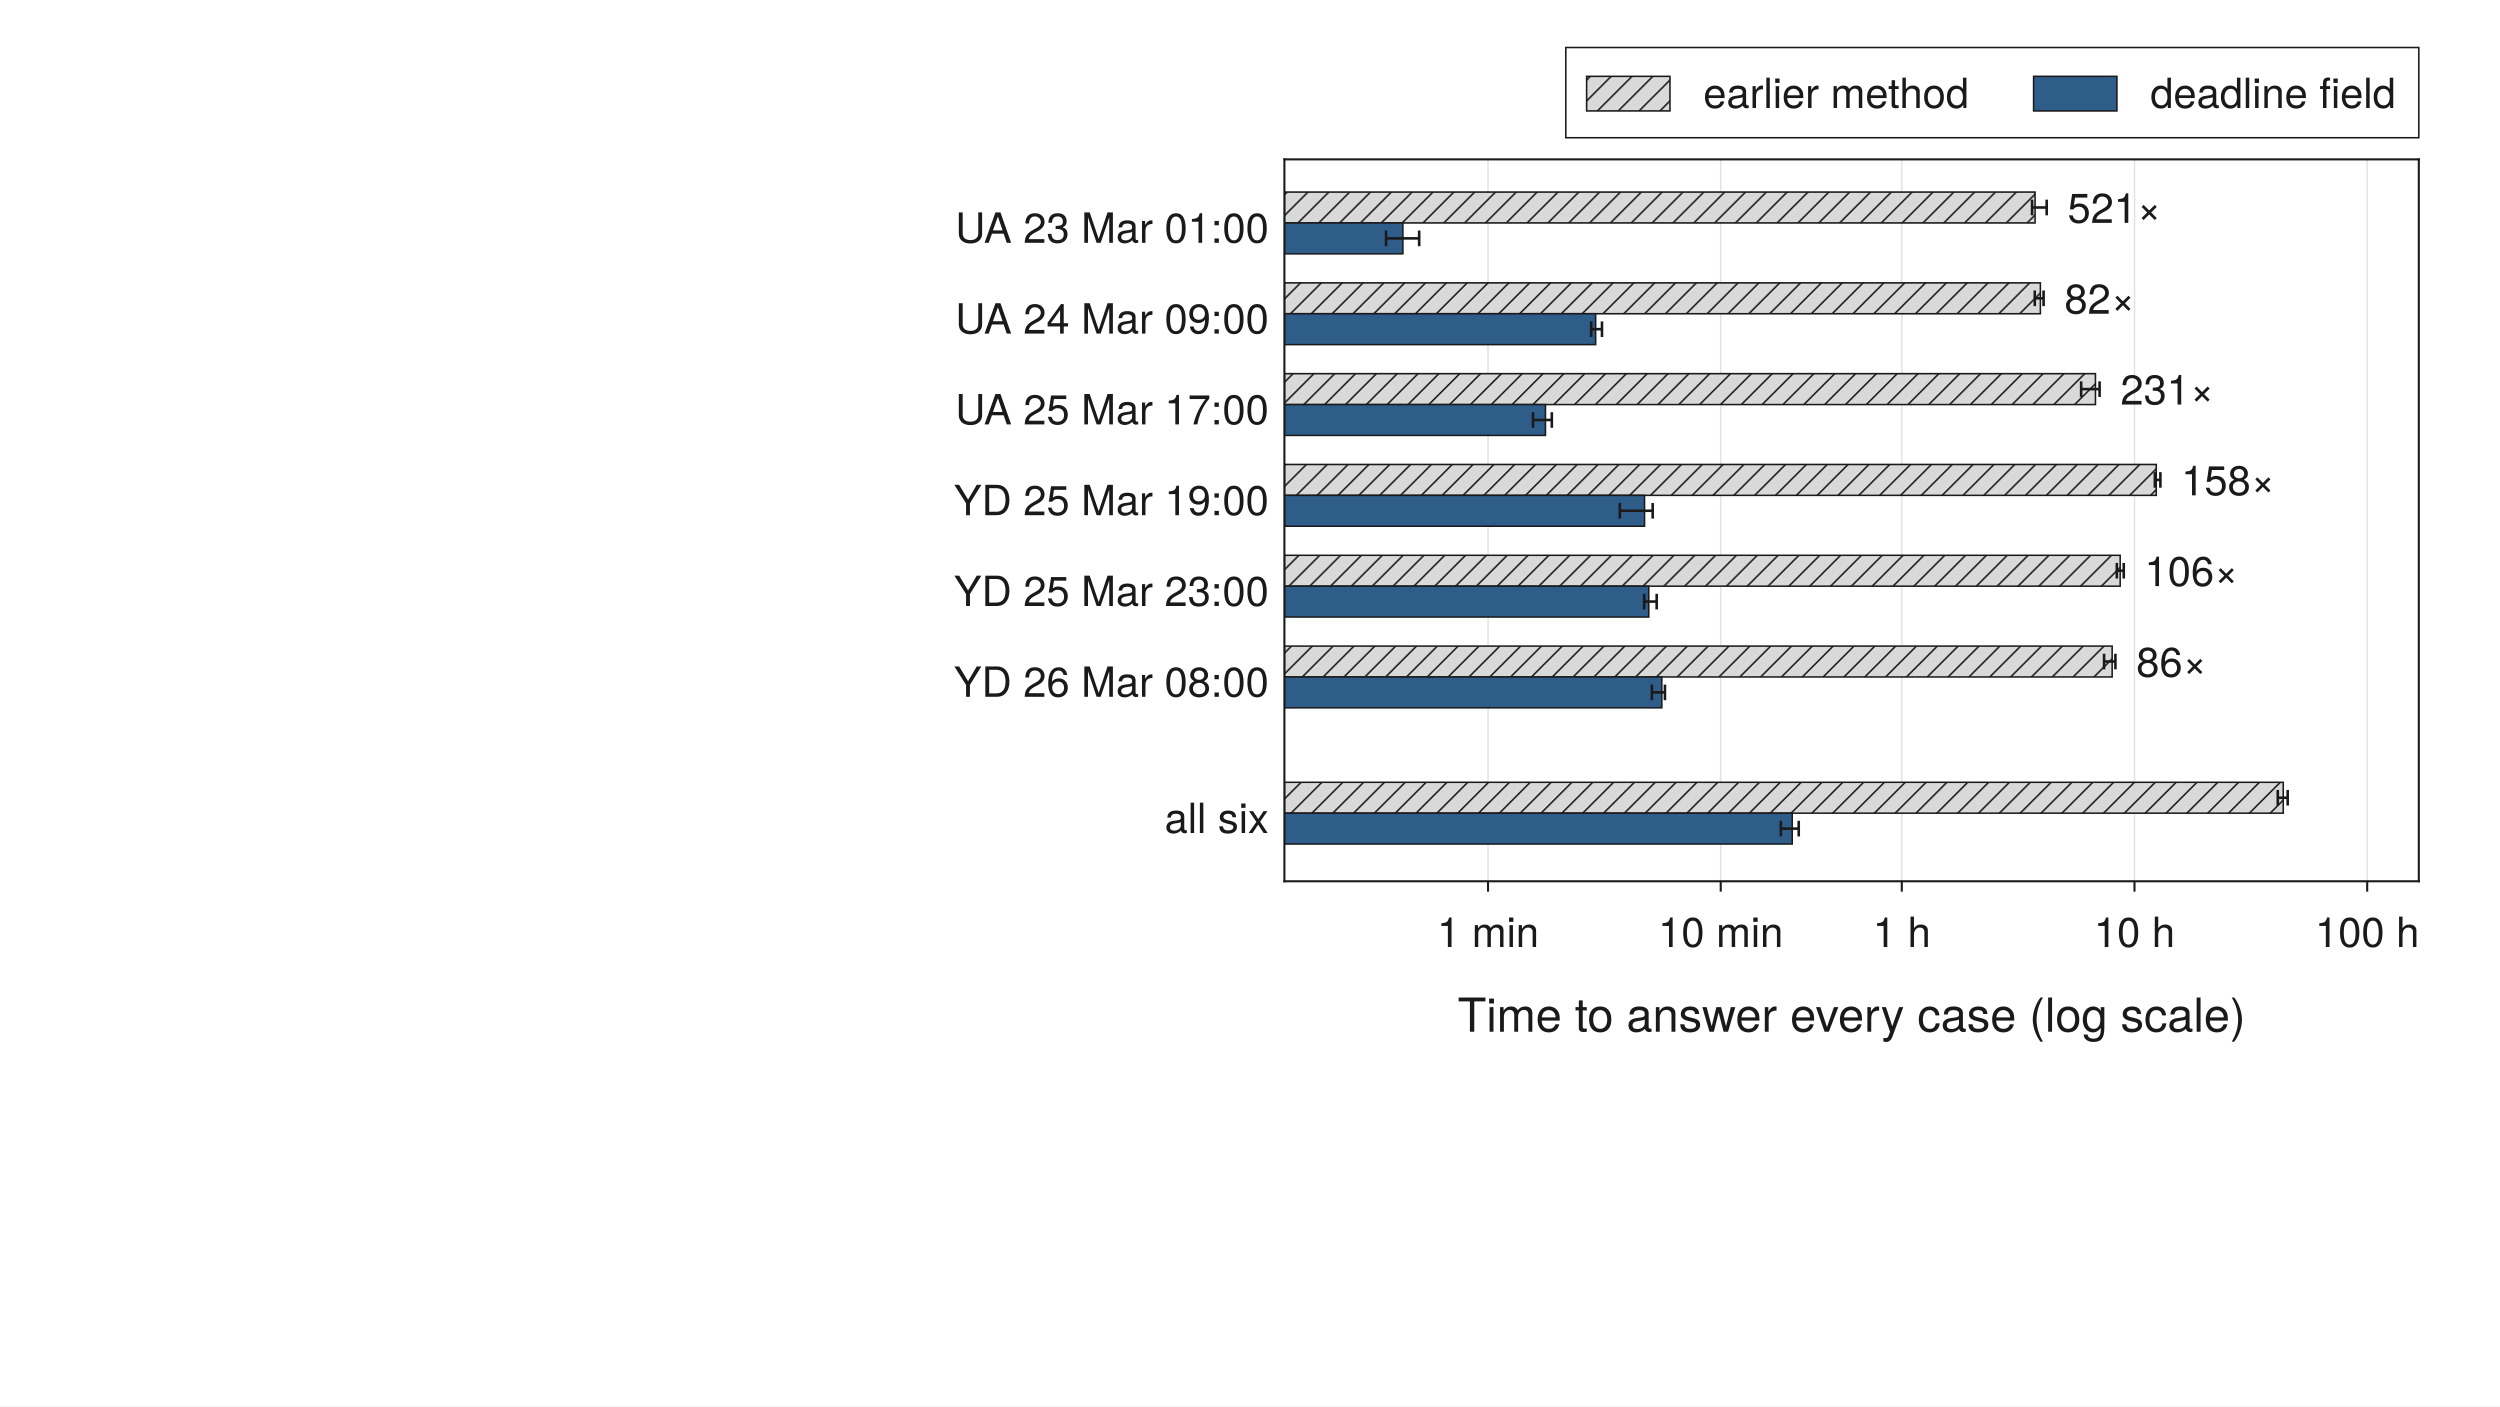
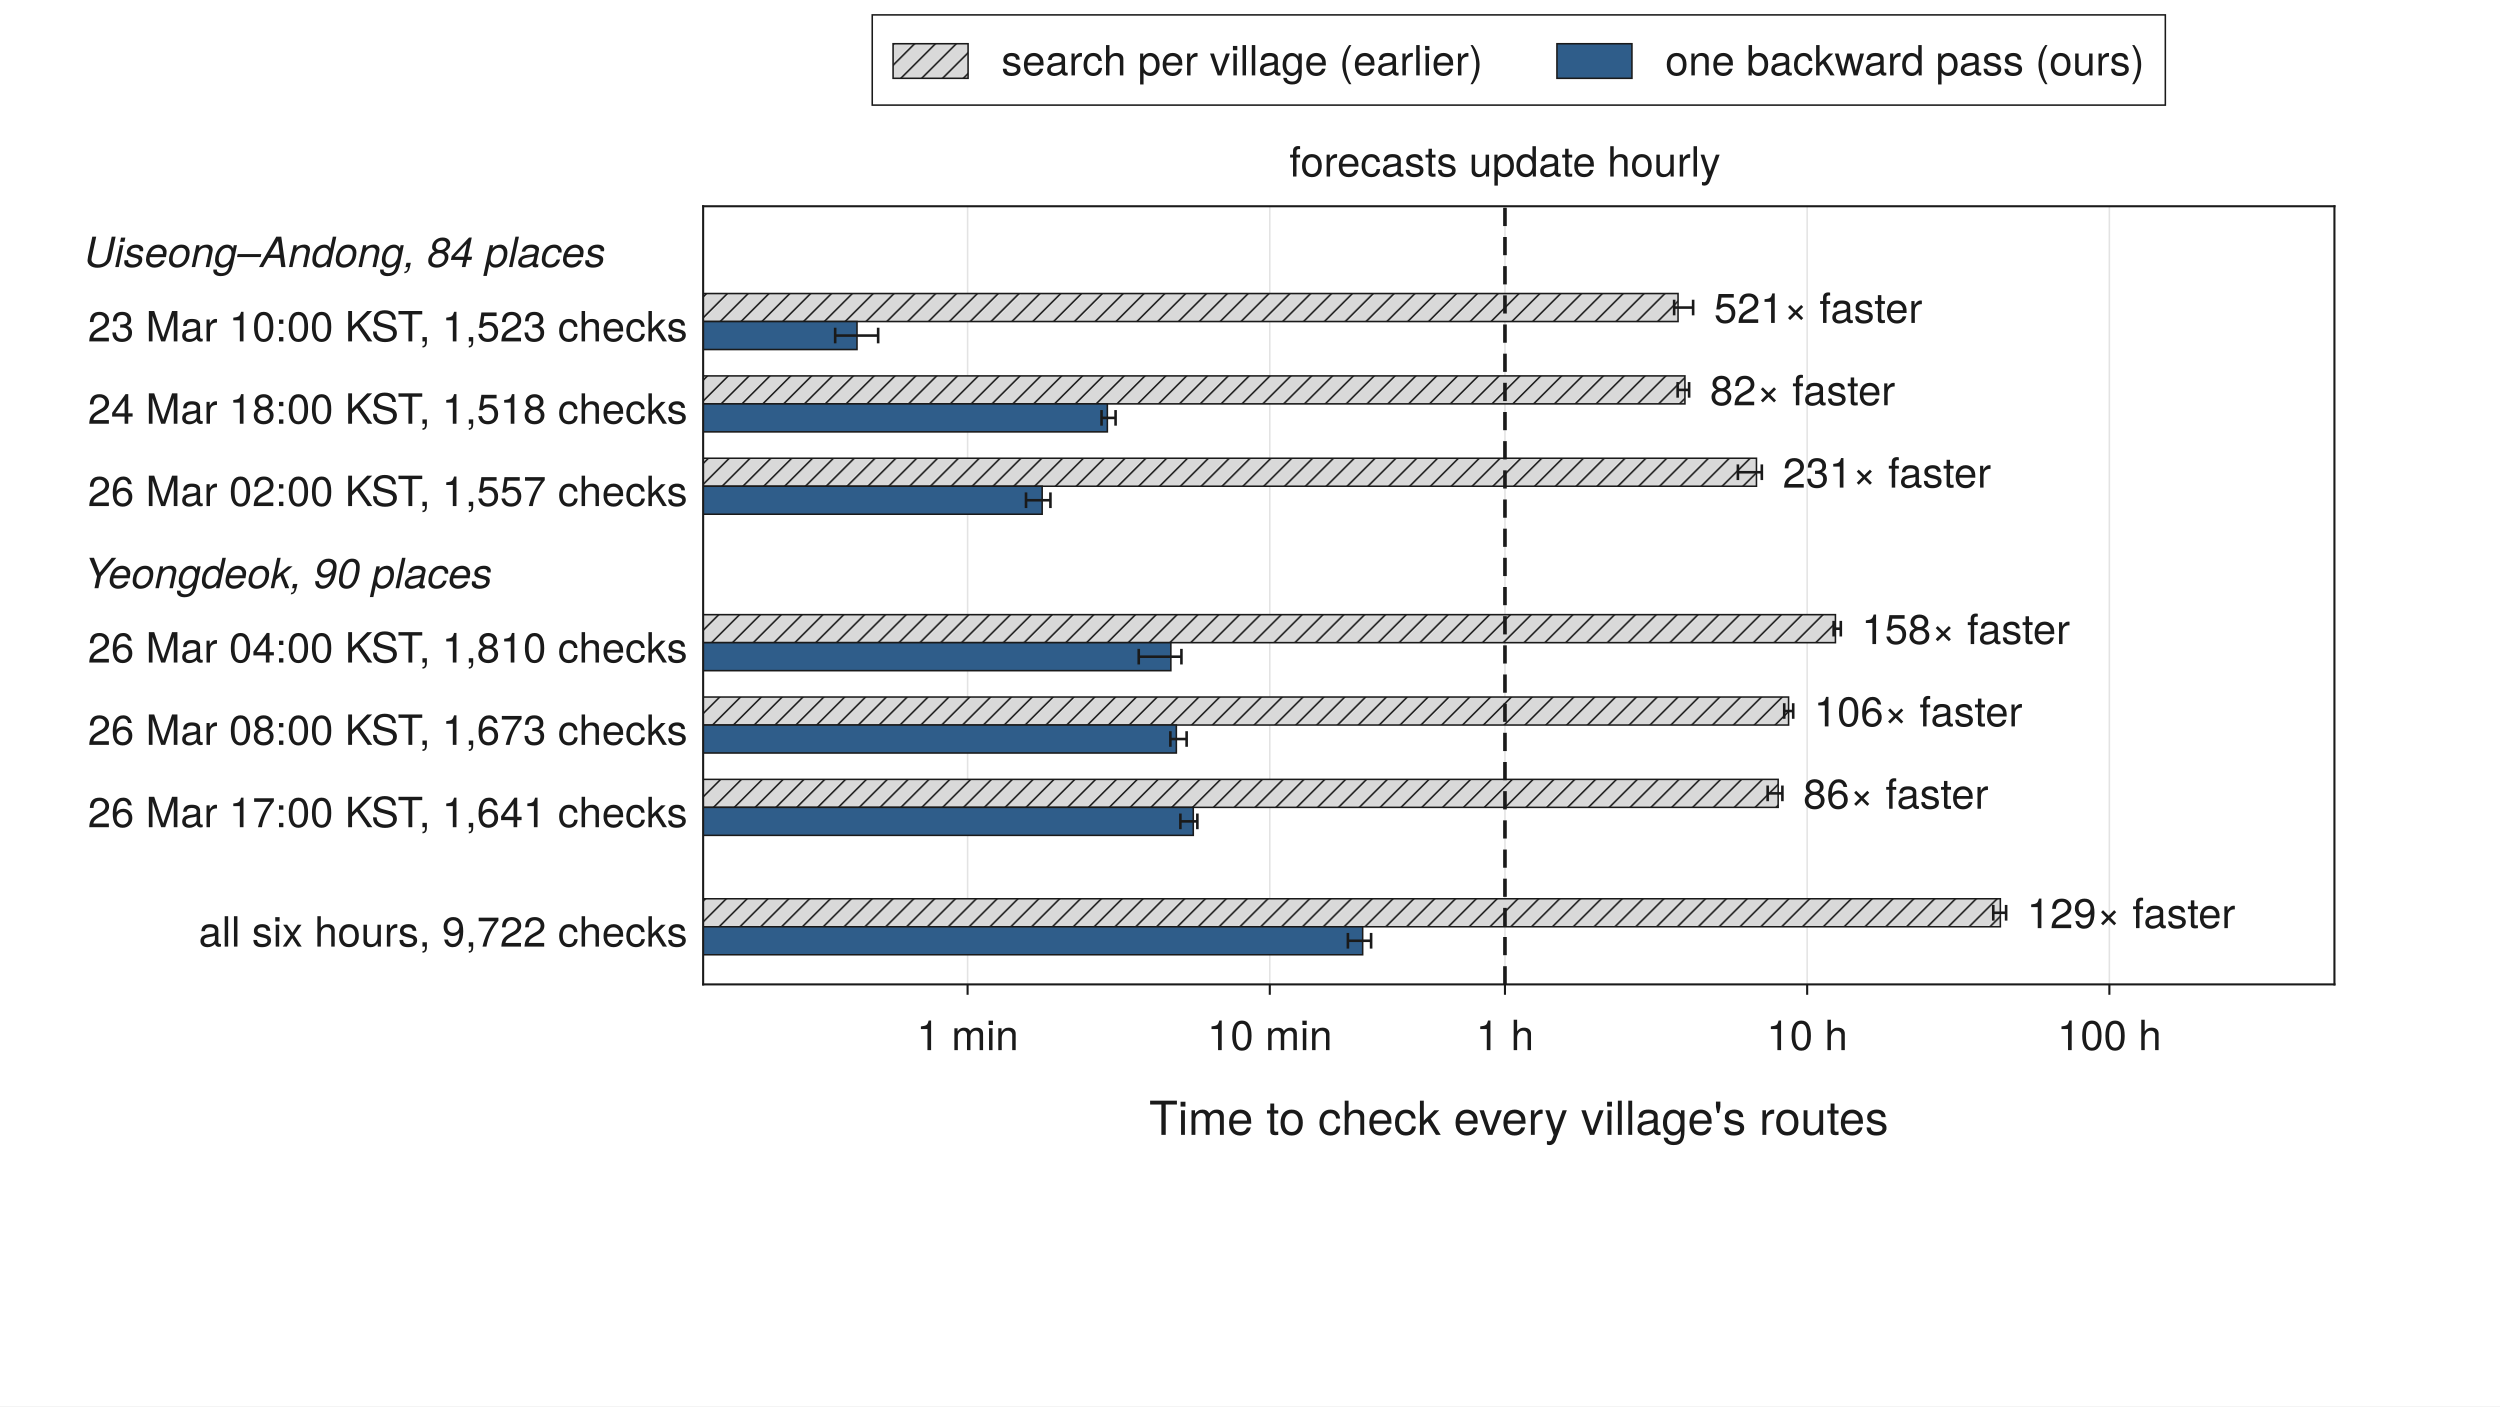
<svg xmlns="http://www.w3.org/2000/svg" xmlns:xlink="http://www.w3.org/1999/xlink" width="959.976pt" height="540pt" viewBox="0 0 959.976 540" version="1.1">
  <defs>
    <style type="text/css">*{stroke-linejoin: round; stroke-linecap: butt}</style>
  </defs>
  <g id="figure_1">
    <g id="patch_1">
      <path d="M 0 540  L 959.976 540  L 959.976 0  L 0 0  z " style="fill: #ffffff" />
    </g>
    <g id="axes_1">
      <g id="patch_2">
-         <path d="M 493.2 338.4  L 928.8 338.4  L 928.8 61.2  L 493.2 61.2  z " style="fill: #ffffff" />
+         <path d="M 270 378  L 896.4 378  L 896.4 79.2  L 270 79.2  z " style="fill: #ffffff" />
      </g>
      <g id="matplotlib.axis_1">
        <g id="xtick_1">
          <g id="bg:grid">
-             <path d="M 571.389 338.4  L 571.389 61.2  " clip-path="url(#p9562fb76ee)" style="fill: none; stroke: #e3e3e3; stroke-width: 0.6; stroke-linecap: square" />
+             <path d="M 371.546 378  L 371.546 79.2  " clip-path="url(#pa8e9f08e65)" style="fill: none; stroke: #e3e3e3; stroke-width: 0.6; stroke-linecap: square" />
          </g>
          <g id="line2d_1">
            <defs>
-               <path id="m7b28dbbba9" d="M 0 0  L 0 4  " style="stroke: #1a1a1a; stroke-width: 0.8" />
+               <path id="m7ba0d525fa" d="M 0 0  L 0 4  " style="stroke: #1a1a1a; stroke-width: 0.8" />
            </defs>
            <g>
-               <use xlink:href="#m7b28dbbba9" x="571.389" y="338.4" style="fill: #1a1a1a; stroke: #1a1a1a; stroke-width: 0.8" />
+               <use xlink:href="#m7ba0d525fa" x="371.546" y="378" style="fill: #1a1a1a; stroke: #1a1a1a; stroke-width: 0.8" />
            </g>
          </g>
          <g id="text_1">
-             <text style="font-size: 16px; font-family: 'Helvetica Neue', 'NanumGothic'; text-anchor: middle; fill: #1a1a1a" x="571.389" y="363.632" transform="rotate(-0 571.3891 363.632)">1 min</text>
+             <text style="font-size: 16px; font-family: 'Helvetica Neue', 'NanumGothic'; text-anchor: middle; fill: #1a1a1a" x="371.546" y="403.232" transform="rotate(-0 371.5458 403.232)">1 min</text>
          </g>
        </g>
        <g id="xtick_2">
          <g id="bg:grid">
-             <path d="M 660.742 338.4  L 660.742 61.2  " clip-path="url(#p9562fb76ee)" style="fill: none; stroke: #e3e3e3; stroke-width: 0.6; stroke-linecap: square" />
+             <path d="M 487.59 378  L 487.59 79.2  " clip-path="url(#pa8e9f08e65)" style="fill: none; stroke: #e3e3e3; stroke-width: 0.6; stroke-linecap: square" />
          </g>
          <g id="line2d_2">
            <g>
-               <use xlink:href="#m7b28dbbba9" x="660.742" y="338.4" style="fill: #1a1a1a; stroke: #1a1a1a; stroke-width: 0.8" />
+               <use xlink:href="#m7ba0d525fa" x="487.59" y="378" style="fill: #1a1a1a; stroke: #1a1a1a; stroke-width: 0.8" />
            </g>
          </g>
          <g id="text_2">
-             <text style="font-size: 16px; font-family: 'Helvetica Neue', 'NanumGothic'; text-anchor: middle; fill: #1a1a1a" x="660.742" y="363.632" transform="rotate(-0 660.7418 363.632)">10 min</text>
+             <text style="font-size: 16px; font-family: 'Helvetica Neue', 'NanumGothic'; text-anchor: middle; fill: #1a1a1a" x="487.59" y="403.232" transform="rotate(-0 487.5901 403.232)">10 min</text>
          </g>
        </g>
        <g id="xtick_3">
          <g id="bg:grid">
-             <path d="M 730.272 338.4  L 730.272 61.2  " clip-path="url(#p9562fb76ee)" style="fill: none; stroke: #e3e3e3; stroke-width: 0.6; stroke-linecap: square" />
+             <path d="M 577.89 378  L 577.89 79.2  " clip-path="url(#pa8e9f08e65)" style="fill: none; stroke: #e3e3e3; stroke-width: 0.6; stroke-linecap: square" />
          </g>
          <g id="line2d_3">
            <g>
-               <use xlink:href="#m7b28dbbba9" x="730.272" y="338.4" style="fill: #1a1a1a; stroke: #1a1a1a; stroke-width: 0.8" />
+               <use xlink:href="#m7ba0d525fa" x="577.89" y="378" style="fill: #1a1a1a; stroke: #1a1a1a; stroke-width: 0.8" />
            </g>
          </g>
          <g id="text_3">
-             <text style="font-size: 16px; font-family: 'Helvetica Neue', 'NanumGothic'; text-anchor: middle; fill: #1a1a1a" x="730.272" y="363.632" transform="rotate(-0 730.2718 363.632)">1 h</text>
+             <text style="font-size: 16px; font-family: 'Helvetica Neue', 'NanumGothic'; text-anchor: middle; fill: #1a1a1a" x="577.89" y="403.232" transform="rotate(-0 577.8901 403.232)">1 h</text>
          </g>
        </g>
        <g id="xtick_4">
          <g id="bg:grid">
-             <path d="M 819.624 338.4  L 819.624 61.2  " clip-path="url(#p9562fb76ee)" style="fill: none; stroke: #e3e3e3; stroke-width: 0.6; stroke-linecap: square" />
+             <path d="M 693.934 378  L 693.934 79.2  " clip-path="url(#pa8e9f08e65)" style="fill: none; stroke: #e3e3e3; stroke-width: 0.6; stroke-linecap: square" />
          </g>
          <g id="line2d_4">
            <g>
-               <use xlink:href="#m7b28dbbba9" x="819.624" y="338.4" style="fill: #1a1a1a; stroke: #1a1a1a; stroke-width: 0.8" />
+               <use xlink:href="#m7ba0d525fa" x="693.934" y="378" style="fill: #1a1a1a; stroke: #1a1a1a; stroke-width: 0.8" />
            </g>
          </g>
          <g id="text_4">
-             <text style="font-size: 16px; font-family: 'Helvetica Neue', 'NanumGothic'; text-anchor: middle; fill: #1a1a1a" x="819.624" y="363.632" transform="rotate(-0 819.6245 363.632)">10 h</text>
+             <text style="font-size: 16px; font-family: 'Helvetica Neue', 'NanumGothic'; text-anchor: middle; fill: #1a1a1a" x="693.934" y="403.232" transform="rotate(-0 693.9344 403.232)">10 h</text>
          </g>
        </g>
        <g id="xtick_5">
          <g id="bg:grid">
-             <path d="M 908.977 338.4  L 908.977 61.2  " clip-path="url(#p9562fb76ee)" style="fill: none; stroke: #e3e3e3; stroke-width: 0.6; stroke-linecap: square" />
+             <path d="M 809.979 378  L 809.979 79.2  " clip-path="url(#pa8e9f08e65)" style="fill: none; stroke: #e3e3e3; stroke-width: 0.6; stroke-linecap: square" />
          </g>
          <g id="line2d_5">
            <g>
-               <use xlink:href="#m7b28dbbba9" x="908.977" y="338.4" style="fill: #1a1a1a; stroke: #1a1a1a; stroke-width: 0.8" />
+               <use xlink:href="#m7ba0d525fa" x="809.979" y="378" style="fill: #1a1a1a; stroke: #1a1a1a; stroke-width: 0.8" />
            </g>
          </g>
          <g id="text_5">
-             <text style="font-size: 16px; font-family: 'Helvetica Neue', 'NanumGothic'; text-anchor: middle; fill: #1a1a1a" x="908.977" y="363.632" transform="rotate(-0 908.9772 363.632)">100 h</text>
+             <text style="font-size: 16px; font-family: 'Helvetica Neue', 'NanumGothic'; text-anchor: middle; fill: #1a1a1a" x="809.979" y="403.232" transform="rotate(-0 809.9786 403.232)">100 h</text>
          </g>
        </g>
        <g id="text_6">
-           <text style="font-size: 18px; font-family: 'Helvetica Neue', 'NanumGothic'; text-anchor: middle; fill: #1a1a1a" x="711" y="396.176" transform="rotate(-0 711 396.176)">Time to answer every case (log scale)</text>
+           <text style="font-size: 18px; font-family: 'Helvetica Neue', 'NanumGothic'; text-anchor: middle; fill: #1a1a1a" x="583.2" y="435.776" transform="rotate(-0 583.2 435.776)">Time to check every village's routes</text>
        </g>
      </g>
      <g id="matplotlib.axis_2">
        <g id="ytick_1">
          <g id="line2d_6" />
          <g id="text_7">
-             <text style="font-size: 16px; font-family: 'Helvetica Neue', 'NanumGothic'; text-anchor: end; fill: #1a1a1a" x="487.2" y="93.224" transform="rotate(-0 487.2 93.22355)">UA 23 Mar 01:00</text>
+             <text style="font-size: 16px; font-family: 'Helvetica Neue', 'NanumGothic'; text-anchor: end; fill: #1a1a1a" x="264" y="131.083" transform="rotate(-0 264 131.0827)">23 Mar 10:00 KST, 1,523 checks</text>
          </g>
        </g>
        <g id="ytick_2">
          <g id="line2d_7" />
          <g id="text_8">
-             <text style="font-size: 16px; font-family: 'Helvetica Neue', 'NanumGothic'; text-anchor: end; fill: #1a1a1a" x="487.2" y="128.091" transform="rotate(-0 487.2 128.0915)">UA 24 Mar 09:00</text>
+             <text style="font-size: 16px; font-family: 'Helvetica Neue', 'NanumGothic'; text-anchor: end; fill: #1a1a1a" x="264" y="162.702" transform="rotate(-0 264 162.7017)">24 Mar 18:00 KST, 1,518 checks</text>
          </g>
        </g>
        <g id="ytick_3">
          <g id="line2d_8" />
          <g id="text_9">
-             <text style="font-size: 16px; font-family: 'Helvetica Neue', 'NanumGothic'; text-anchor: end; fill: #1a1a1a" x="487.2" y="162.959" transform="rotate(-0 487.2 162.9594)">UA 25 Mar 17:00</text>
+             <text style="font-size: 16px; font-family: 'Helvetica Neue', 'NanumGothic'; text-anchor: end; fill: #1a1a1a" x="264" y="194.321" transform="rotate(-0 264 194.3208)">26 Mar 02:00 KST, 1,557 checks</text>
          </g>
        </g>
        <g id="ytick_4">
          <g id="line2d_9" />
          <g id="text_10">
-             <text style="font-size: 16px; font-family: 'Helvetica Neue', 'NanumGothic'; text-anchor: end; fill: #1a1a1a" x="487.2" y="197.827" transform="rotate(-0 487.2 197.8273)">YD 25 Mar 19:00</text>
+             <text style="font-size: 16px; font-family: 'Helvetica Neue', 'NanumGothic'; text-anchor: end; fill: #1a1a1a" x="264" y="254.397" transform="rotate(-0 264 254.397)">26 Mar 04:00 KST, 1,810 checks</text>
          </g>
        </g>
        <g id="ytick_5">
          <g id="line2d_10" />
          <g id="text_11">
-             <text style="font-size: 16px; font-family: 'Helvetica Neue', 'NanumGothic'; text-anchor: end; fill: #1a1a1a" x="487.2" y="232.695" transform="rotate(-0 487.2 232.6952)">YD 25 Mar 23:00</text>
+             <text style="font-size: 16px; font-family: 'Helvetica Neue', 'NanumGothic'; text-anchor: end; fill: #1a1a1a" x="264" y="286.016" transform="rotate(-0 264 286.016)">26 Mar 08:00 KST, 1,673 checks</text>
          </g>
        </g>
        <g id="ytick_6">
          <g id="line2d_11" />
          <g id="text_12">
-             <text style="font-size: 16px; font-family: 'Helvetica Neue', 'NanumGothic'; text-anchor: end; fill: #1a1a1a" x="487.2" y="267.563" transform="rotate(-0 487.2 267.5632)">YD 26 Mar 08:00</text>
+             <text style="font-size: 16px; font-family: 'Helvetica Neue', 'NanumGothic'; text-anchor: end; fill: #1a1a1a" x="264" y="317.635" transform="rotate(-0 264 317.635)">26 Mar 17:00 KST, 1,641 checks</text>
          </g>
        </g>
        <g id="ytick_7">
          <g id="line2d_12" />
          <g id="text_13">
-             <text style="font-size: 16px; font-family: 'Helvetica Neue', 'NanumGothic'; text-anchor: end; fill: #1a1a1a" x="487.2" y="319.865" transform="rotate(-0 487.2 319.8651)">all six</text>
+             <text style="font-size: 16px; font-family: 'Helvetica Neue', 'NanumGothic'; text-anchor: end; fill: #1a1a1a" x="264" y="363.483" transform="rotate(-0 264 363.4827)">all six hours, 9,722 checks</text>
          </g>
        </g>
      </g>
      <g id="patch_3">
-         <path d="M 493.2 73.752  L 781.45 73.752  L 781.45 85.608  L 493.2 85.608  z " clip-path="url(#p9562fb76ee)" style="fill: url(#hce8fb8d40c); stroke: #1a1a1a; stroke-width: 0.6; stroke-linejoin: miter" />
+         <path d="M 270 112.716  L 644.356 112.716  L 644.356 123.467  L 270 123.467  z " clip-path="url(#pa8e9f08e65)" style="fill: url(#hcddf02f73a); stroke: #1a1a1a; stroke-width: 0.6; stroke-linejoin: miter" />
      </g>
      <g id="patch_4">
-         <path d="M 493.2 85.608  L 538.695 85.608  L 538.695 97.463  L 493.2 97.463  z " clip-path="url(#p9562fb76ee)" style="fill: #2f5d8a; stroke: #1a1a1a; stroke-width: 0.6; stroke-linejoin: miter" />
+         <path d="M 270 123.467  L 329.085 123.467  L 329.085 134.217  L 270 134.217  z " clip-path="url(#pa8e9f08e65)" style="fill: #2f5d8a; stroke: #1a1a1a; stroke-width: 0.6; stroke-linejoin: miter" />
      </g>
      <g id="patch_5">
-         <path d="M 493.2 108.62  L 783.483 108.62  L 783.483 120.475  L 493.2 120.475  z " clip-path="url(#p9562fb76ee)" style="fill: url(#hce8fb8d40c); stroke: #1a1a1a; stroke-width: 0.6; stroke-linejoin: miter" />
+         <path d="M 270 144.335  L 646.997 144.335  L 646.997 155.086  L 270 155.086  z " clip-path="url(#pa8e9f08e65)" style="fill: url(#hcddf02f73a); stroke: #1a1a1a; stroke-width: 0.6; stroke-linejoin: miter" />
      </g>
      <g id="patch_6">
-         <path d="M 493.2 120.475  L 612.713 120.475  L 612.713 132.331  L 493.2 132.331  z " clip-path="url(#p9562fb76ee)" style="fill: #2f5d8a; stroke: #1a1a1a; stroke-width: 0.6; stroke-linejoin: miter" />
+         <path d="M 270 155.086  L 425.214 155.086  L 425.214 165.836  L 270 165.836  z " clip-path="url(#pa8e9f08e65)" style="fill: #2f5d8a; stroke: #1a1a1a; stroke-width: 0.6; stroke-linejoin: miter" />
      </g>
      <g id="patch_7">
-         <path d="M 493.2 143.488  L 804.635 143.488  L 804.635 155.343  L 493.2 155.343  z " clip-path="url(#p9562fb76ee)" style="fill: url(#hce8fb8d40c); stroke: #1a1a1a; stroke-width: 0.6; stroke-linejoin: miter" />
+         <path d="M 270 175.954  L 674.467 175.954  L 674.467 186.705  L 270 186.705  z " clip-path="url(#pa8e9f08e65)" style="fill: url(#hcddf02f73a); stroke: #1a1a1a; stroke-width: 0.6; stroke-linejoin: miter" />
      </g>
      <g id="patch_8">
-         <path d="M 493.2 155.343  L 593.44 155.343  L 593.44 167.198  L 493.2 167.198  z " clip-path="url(#p9562fb76ee)" style="fill: #2f5d8a; stroke: #1a1a1a; stroke-width: 0.6; stroke-linejoin: miter" />
+         <path d="M 270 186.705  L 400.184 186.705  L 400.184 197.455  L 270 197.455  z " clip-path="url(#pa8e9f08e65)" style="fill: #2f5d8a; stroke: #1a1a1a; stroke-width: 0.6; stroke-linejoin: miter" />
      </g>
      <g id="patch_9">
-         <path d="M 493.2 178.356  L 827.981 178.356  L 827.981 190.211  L 493.2 190.211  z " clip-path="url(#p9562fb76ee)" style="fill: url(#hce8fb8d40c); stroke: #1a1a1a; stroke-width: 0.6; stroke-linejoin: miter" />
+         <path d="M 270 236.03  L 704.788 236.03  L 704.788 246.781  L 270 246.781  z " clip-path="url(#pa8e9f08e65)" style="fill: url(#hcddf02f73a); stroke: #1a1a1a; stroke-width: 0.6; stroke-linejoin: miter" />
      </g>
      <g id="patch_10">
-         <path d="M 493.2 190.211  L 631.49 190.211  L 631.49 202.066  L 493.2 202.066  z " clip-path="url(#p9562fb76ee)" style="fill: #2f5d8a; stroke: #1a1a1a; stroke-width: 0.6; stroke-linejoin: miter" />
+         <path d="M 270 246.781  L 449.6 246.781  L 449.6 257.531  L 270 257.531  z " clip-path="url(#pa8e9f08e65)" style="fill: #2f5d8a; stroke: #1a1a1a; stroke-width: 0.6; stroke-linejoin: miter" />
      </g>
      <g id="patch_11">
-         <path d="M 493.2 213.224  L 814.128 213.224  L 814.128 225.079  L 493.2 225.079  z " clip-path="url(#p9562fb76ee)" style="fill: url(#hce8fb8d40c); stroke: #1a1a1a; stroke-width: 0.6; stroke-linejoin: miter" />
+         <path d="M 270 267.65  L 686.796 267.65  L 686.796 278.4  L 270 278.4  z " clip-path="url(#pa8e9f08e65)" style="fill: url(#hcddf02f73a); stroke: #1a1a1a; stroke-width: 0.6; stroke-linejoin: miter" />
      </g>
      <g id="patch_12">
-         <path d="M 493.2 225.079  L 633.112 225.079  L 633.112 236.934  L 493.2 236.934  z " clip-path="url(#p9562fb76ee)" style="fill: #2f5d8a; stroke: #1a1a1a; stroke-width: 0.6; stroke-linejoin: miter" />
+         <path d="M 270 278.4  L 451.706 278.4  L 451.706 289.15  L 270 289.15  z " clip-path="url(#pa8e9f08e65)" style="fill: #2f5d8a; stroke: #1a1a1a; stroke-width: 0.6; stroke-linejoin: miter" />
      </g>
      <g id="patch_13">
-         <path d="M 493.2 248.092  L 811.048 248.092  L 811.048 259.947  L 493.2 259.947  z " clip-path="url(#p9562fb76ee)" style="fill: url(#hce8fb8d40c); stroke: #1a1a1a; stroke-width: 0.6; stroke-linejoin: miter" />
+         <path d="M 270 299.269  L 682.795 299.269  L 682.795 310.019  L 270 310.019  z " clip-path="url(#pa8e9f08e65)" style="fill: url(#hcddf02f73a); stroke: #1a1a1a; stroke-width: 0.6; stroke-linejoin: miter" />
      </g>
      <g id="patch_14">
-         <path d="M 493.2 259.947  L 638.116 259.947  L 638.116 271.802  L 493.2 271.802  z " clip-path="url(#p9562fb76ee)" style="fill: #2f5d8a; stroke: #1a1a1a; stroke-width: 0.6; stroke-linejoin: miter" />
+         <path d="M 270 310.019  L 458.206 310.019  L 458.206 320.77  L 270 320.77  z " clip-path="url(#pa8e9f08e65)" style="fill: #2f5d8a; stroke: #1a1a1a; stroke-width: 0.6; stroke-linejoin: miter" />
      </g>
      <g id="patch_15">
-         <path d="M 493.2 300.394  L 876.742 300.394  L 876.742 312.249  L 493.2 312.249  z " clip-path="url(#p9562fb76ee)" style="fill: url(#hce8fb8d40c); stroke: #1a1a1a; stroke-width: 0.6; stroke-linejoin: miter" />
+         <path d="M 270 345.116  L 768.114 345.116  L 768.114 355.867  L 270 355.867  z " clip-path="url(#pa8e9f08e65)" style="fill: url(#hcddf02f73a); stroke: #1a1a1a; stroke-width: 0.6; stroke-linejoin: miter" />
      </g>
      <g id="patch_16">
-         <path d="M 493.2 312.249  L 688.199 312.249  L 688.199 324.104  L 493.2 324.104  z " clip-path="url(#p9562fb76ee)" style="fill: #2f5d8a; stroke: #1a1a1a; stroke-width: 0.6; stroke-linejoin: miter" />
+         <path d="M 270 355.867  L 523.25 355.867  L 523.25 366.617  L 270 366.617  z " clip-path="url(#pa8e9f08e65)" style="fill: #2f5d8a; stroke: #1a1a1a; stroke-width: 0.6; stroke-linejoin: miter" />
      </g>
      <g id="LineCollection_1">
-         <path d="M 780.295 79.68  L 785.908 79.68  " clip-path="url(#p9562fb76ee)" style="fill: none; stroke: #1a1a1a" />
+         <path d="M 642.857 118.091  L 650.146 118.091  " clip-path="url(#pa8e9f08e65)" style="fill: none; stroke: #1a1a1a" />
      </g>
      <g id="line2d_13">
        <defs>
-           <path id="mba8768102f" d="M 0 3  L 0 -3  " style="stroke: #1a1a1a" />
+           <path id="m73376924cd" d="M 0 3  L 0 -3  " style="stroke: #1a1a1a" />
        </defs>
-         <g clip-path="url(#p9562fb76ee)">
-           <use xlink:href="#mba8768102f" x="780.295" y="79.68" style="fill: #1f77b4; stroke: #1a1a1a" />
+         <g clip-path="url(#pa8e9f08e65)">
+           <use xlink:href="#m73376924cd" x="642.857" y="118.091" style="fill: #1f77b4; stroke: #1a1a1a" />
        </g>
      </g>
      <g id="line2d_14">
-         <g clip-path="url(#p9562fb76ee)">
-           <use xlink:href="#mba8768102f" x="785.908" y="79.68" style="fill: #1f77b4; stroke: #1a1a1a" />
+         <g clip-path="url(#pa8e9f08e65)">
+           <use xlink:href="#m73376924cd" x="650.146" y="118.091" style="fill: #1f77b4; stroke: #1a1a1a" />
        </g>
      </g>
      <g id="LineCollection_2">
-         <path d="M 532.234 91.535  L 544.945 91.535  " clip-path="url(#p9562fb76ee)" style="fill: none; stroke: #1a1a1a" />
+         <path d="M 320.694 128.842  L 337.203 128.842  " clip-path="url(#pa8e9f08e65)" style="fill: none; stroke: #1a1a1a" />
      </g>
      <g id="line2d_15">
-         <g clip-path="url(#p9562fb76ee)">
-           <use xlink:href="#mba8768102f" x="532.234" y="91.535" style="fill: #1f77b4; stroke: #1a1a1a" />
+         <g clip-path="url(#pa8e9f08e65)">
+           <use xlink:href="#m73376924cd" x="320.694" y="128.842" style="fill: #1f77b4; stroke: #1a1a1a" />
        </g>
      </g>
      <g id="line2d_16">
-         <g clip-path="url(#p9562fb76ee)">
-           <use xlink:href="#mba8768102f" x="544.945" y="91.535" style="fill: #1f77b4; stroke: #1a1a1a" />
+         <g clip-path="url(#pa8e9f08e65)">
+           <use xlink:href="#m73376924cd" x="337.203" y="128.842" style="fill: #1f77b4; stroke: #1a1a1a" />
        </g>
      </g>
      <g id="LineCollection_3">
-         <path d="M 781.333 114.548  L 784.721 114.548  " clip-path="url(#p9562fb76ee)" style="fill: none; stroke: #1a1a1a" />
+         <path d="M 644.204 149.71  L 648.604 149.71  " clip-path="url(#pa8e9f08e65)" style="fill: none; stroke: #1a1a1a" />
      </g>
      <g id="line2d_17">
-         <g clip-path="url(#p9562fb76ee)">
-           <use xlink:href="#mba8768102f" x="781.333" y="114.548" style="fill: #1f77b4; stroke: #1a1a1a" />
+         <g clip-path="url(#pa8e9f08e65)">
+           <use xlink:href="#m73376924cd" x="644.204" y="149.71" style="fill: #1f77b4; stroke: #1a1a1a" />
        </g>
      </g>
      <g id="line2d_18">
-         <g clip-path="url(#p9562fb76ee)">
-           <use xlink:href="#mba8768102f" x="784.721" y="114.548" style="fill: #1f77b4; stroke: #1a1a1a" />
+         <g clip-path="url(#pa8e9f08e65)">
+           <use xlink:href="#m73376924cd" x="648.604" y="149.71" style="fill: #1f77b4; stroke: #1a1a1a" />
        </g>
      </g>
      <g id="LineCollection_4">
-         <path d="M 610.994 126.403  L 615.145 126.403  " clip-path="url(#p9562fb76ee)" style="fill: none; stroke: #1a1a1a" />
+         <path d="M 422.982 160.461  L 428.372 160.461  " clip-path="url(#pa8e9f08e65)" style="fill: none; stroke: #1a1a1a" />
      </g>
      <g id="line2d_19">
-         <g clip-path="url(#p9562fb76ee)">
-           <use xlink:href="#mba8768102f" x="610.994" y="126.403" style="fill: #1f77b4; stroke: #1a1a1a" />
+         <g clip-path="url(#pa8e9f08e65)">
+           <use xlink:href="#m73376924cd" x="422.982" y="160.461" style="fill: #1f77b4; stroke: #1a1a1a" />
        </g>
      </g>
      <g id="line2d_20">
-         <g clip-path="url(#p9562fb76ee)">
-           <use xlink:href="#mba8768102f" x="615.145" y="126.403" style="fill: #1f77b4; stroke: #1a1a1a" />
+         <g clip-path="url(#pa8e9f08e65)">
+           <use xlink:href="#m73376924cd" x="428.372" y="160.461" style="fill: #1f77b4; stroke: #1a1a1a" />
        </g>
      </g>
      <g id="LineCollection_5">
-         <path d="M 799.142 149.416  L 806.221 149.416  " clip-path="url(#p9562fb76ee)" style="fill: none; stroke: #1a1a1a" />
+         <path d="M 667.334 181.33  L 676.527 181.33  " clip-path="url(#pa8e9f08e65)" style="fill: none; stroke: #1a1a1a" />
      </g>
      <g id="line2d_21">
-         <g clip-path="url(#p9562fb76ee)">
-           <use xlink:href="#mba8768102f" x="799.142" y="149.416" style="fill: #1f77b4; stroke: #1a1a1a" />
+         <g clip-path="url(#pa8e9f08e65)">
+           <use xlink:href="#m73376924cd" x="667.334" y="181.33" style="fill: #1f77b4; stroke: #1a1a1a" />
        </g>
      </g>
      <g id="line2d_22">
-         <g clip-path="url(#p9562fb76ee)">
-           <use xlink:href="#mba8768102f" x="806.221" y="149.416" style="fill: #1f77b4; stroke: #1a1a1a" />
+         <g clip-path="url(#pa8e9f08e65)">
+           <use xlink:href="#m73376924cd" x="676.527" y="181.33" style="fill: #1f77b4; stroke: #1a1a1a" />
        </g>
      </g>
      <g id="LineCollection_6">
-         <path d="M 588.663 161.271  L 595.883 161.271  " clip-path="url(#p9562fb76ee)" style="fill: none; stroke: #1a1a1a" />
+         <path d="M 393.98 192.08  L 403.356 192.08  " clip-path="url(#pa8e9f08e65)" style="fill: none; stroke: #1a1a1a" />
      </g>
      <g id="line2d_23">
-         <g clip-path="url(#p9562fb76ee)">
-           <use xlink:href="#mba8768102f" x="588.663" y="161.271" style="fill: #1f77b4; stroke: #1a1a1a" />
+         <g clip-path="url(#pa8e9f08e65)">
+           <use xlink:href="#m73376924cd" x="393.98" y="192.08" style="fill: #1f77b4; stroke: #1a1a1a" />
        </g>
      </g>
      <g id="line2d_24">
-         <g clip-path="url(#p9562fb76ee)">
-           <use xlink:href="#mba8768102f" x="595.883" y="161.271" style="fill: #1f77b4; stroke: #1a1a1a" />
+         <g clip-path="url(#pa8e9f08e65)">
+           <use xlink:href="#m73376924cd" x="403.356" y="192.08" style="fill: #1f77b4; stroke: #1a1a1a" />
        </g>
      </g>
      <g id="LineCollection_7">
-         <path d="M 827.448 184.284  L 829.568 184.284  " clip-path="url(#p9562fb76ee)" style="fill: none; stroke: #1a1a1a" />
+         <path d="M 704.095 241.406  L 706.848 241.406  " clip-path="url(#pa8e9f08e65)" style="fill: none; stroke: #1a1a1a" />
      </g>
      <g id="line2d_25">
-         <g clip-path="url(#p9562fb76ee)">
-           <use xlink:href="#mba8768102f" x="827.448" y="184.284" style="fill: #1f77b4; stroke: #1a1a1a" />
+         <g clip-path="url(#pa8e9f08e65)">
+           <use xlink:href="#m73376924cd" x="704.095" y="241.406" style="fill: #1f77b4; stroke: #1a1a1a" />
        </g>
      </g>
      <g id="line2d_26">
-         <g clip-path="url(#p9562fb76ee)">
-           <use xlink:href="#mba8768102f" x="829.568" y="184.284" style="fill: #1f77b4; stroke: #1a1a1a" />
+         <g clip-path="url(#pa8e9f08e65)">
+           <use xlink:href="#m73376924cd" x="706.848" y="241.406" style="fill: #1f77b4; stroke: #1a1a1a" />
        </g>
      </g>
      <g id="LineCollection_8">
-         <path d="M 621.993 196.139  L 634.613 196.139  " clip-path="url(#p9562fb76ee)" style="fill: none; stroke: #1a1a1a" />
+         <path d="M 437.266 252.156  L 453.656 252.156  " clip-path="url(#pa8e9f08e65)" style="fill: none; stroke: #1a1a1a" />
      </g>
      <g id="line2d_27">
-         <g clip-path="url(#p9562fb76ee)">
-           <use xlink:href="#mba8768102f" x="621.993" y="196.139" style="fill: #1f77b4; stroke: #1a1a1a" />
+         <g clip-path="url(#pa8e9f08e65)">
+           <use xlink:href="#m73376924cd" x="437.266" y="252.156" style="fill: #1f77b4; stroke: #1a1a1a" />
        </g>
      </g>
      <g id="line2d_28">
-         <g clip-path="url(#p9562fb76ee)">
-           <use xlink:href="#mba8768102f" x="634.613" y="196.139" style="fill: #1f77b4; stroke: #1a1a1a" />
+         <g clip-path="url(#pa8e9f08e65)">
+           <use xlink:href="#m73376924cd" x="453.656" y="252.156" style="fill: #1f77b4; stroke: #1a1a1a" />
        </g>
      </g>
      <g id="LineCollection_9">
-         <path d="M 812.843 219.152  L 815.496 219.152  " clip-path="url(#p9562fb76ee)" style="fill: none; stroke: #1a1a1a" />
+         <path d="M 685.127 273.025  L 688.572 273.025  " clip-path="url(#pa8e9f08e65)" style="fill: none; stroke: #1a1a1a" />
      </g>
      <g id="line2d_29">
-         <g clip-path="url(#p9562fb76ee)">
-           <use xlink:href="#mba8768102f" x="812.843" y="219.152" style="fill: #1f77b4; stroke: #1a1a1a" />
+         <g clip-path="url(#pa8e9f08e65)">
+           <use xlink:href="#m73376924cd" x="685.127" y="273.025" style="fill: #1f77b4; stroke: #1a1a1a" />
        </g>
      </g>
      <g id="line2d_30">
-         <g clip-path="url(#p9562fb76ee)">
-           <use xlink:href="#mba8768102f" x="815.496" y="219.152" style="fill: #1f77b4; stroke: #1a1a1a" />
+         <g clip-path="url(#pa8e9f08e65)">
+           <use xlink:href="#m73376924cd" x="688.572" y="273.025" style="fill: #1f77b4; stroke: #1a1a1a" />
        </g>
      </g>
      <g id="LineCollection_10">
-         <path d="M 631.342 231.007  L 636.153 231.007  " clip-path="url(#p9562fb76ee)" style="fill: none; stroke: #1a1a1a" />
+         <path d="M 449.408 283.775  L 455.656 283.775  " clip-path="url(#pa8e9f08e65)" style="fill: none; stroke: #1a1a1a" />
      </g>
      <g id="line2d_31">
-         <g clip-path="url(#p9562fb76ee)">
-           <use xlink:href="#mba8768102f" x="631.342" y="231.007" style="fill: #1f77b4; stroke: #1a1a1a" />
+         <g clip-path="url(#pa8e9f08e65)">
+           <use xlink:href="#m73376924cd" x="449.408" y="283.775" style="fill: #1f77b4; stroke: #1a1a1a" />
        </g>
      </g>
      <g id="line2d_32">
-         <g clip-path="url(#p9562fb76ee)">
-           <use xlink:href="#mba8768102f" x="636.153" y="231.007" style="fill: #1f77b4; stroke: #1a1a1a" />
+         <g clip-path="url(#pa8e9f08e65)">
+           <use xlink:href="#m73376924cd" x="455.656" y="283.775" style="fill: #1f77b4; stroke: #1a1a1a" />
        </g>
      </g>
      <g id="LineCollection_11">
-         <path d="M 807.943 254.02  L 812.3 254.02  " clip-path="url(#p9562fb76ee)" style="fill: none; stroke: #1a1a1a" />
+         <path d="M 678.763 304.644  L 684.422 304.644  " clip-path="url(#pa8e9f08e65)" style="fill: none; stroke: #1a1a1a" />
      </g>
      <g id="line2d_33">
-         <g clip-path="url(#p9562fb76ee)">
-           <use xlink:href="#mba8768102f" x="807.943" y="254.02" style="fill: #1f77b4; stroke: #1a1a1a" />
+         <g clip-path="url(#pa8e9f08e65)">
+           <use xlink:href="#m73376924cd" x="678.763" y="304.644" style="fill: #1f77b4; stroke: #1a1a1a" />
        </g>
      </g>
      <g id="line2d_34">
-         <g clip-path="url(#p9562fb76ee)">
-           <use xlink:href="#mba8768102f" x="812.3" y="254.02" style="fill: #1f77b4; stroke: #1a1a1a" />
+         <g clip-path="url(#pa8e9f08e65)">
+           <use xlink:href="#m73376924cd" x="684.422" y="304.644" style="fill: #1f77b4; stroke: #1a1a1a" />
        </g>
      </g>
      <g id="LineCollection_12">
-         <path d="M 634.307 265.875  L 639.325 265.875  " clip-path="url(#p9562fb76ee)" style="fill: none; stroke: #1a1a1a" />
+         <path d="M 453.258 315.394  L 459.775 315.394  " clip-path="url(#pa8e9f08e65)" style="fill: none; stroke: #1a1a1a" />
      </g>
      <g id="line2d_35">
-         <g clip-path="url(#p9562fb76ee)">
-           <use xlink:href="#mba8768102f" x="634.307" y="265.875" style="fill: #1f77b4; stroke: #1a1a1a" />
+         <g clip-path="url(#pa8e9f08e65)">
+           <use xlink:href="#m73376924cd" x="453.258" y="315.394" style="fill: #1f77b4; stroke: #1a1a1a" />
        </g>
      </g>
      <g id="line2d_36">
-         <g clip-path="url(#p9562fb76ee)">
-           <use xlink:href="#mba8768102f" x="639.325" y="265.875" style="fill: #1f77b4; stroke: #1a1a1a" />
+         <g clip-path="url(#pa8e9f08e65)">
+           <use xlink:href="#m73376924cd" x="459.775" y="315.394" style="fill: #1f77b4; stroke: #1a1a1a" />
        </g>
      </g>
      <g id="LineCollection_13">
-         <path d="M 874.649 306.322  L 878.448 306.322  " clip-path="url(#p9562fb76ee)" style="fill: none; stroke: #1a1a1a" />
+         <path d="M 765.396 350.491  L 770.329 350.491  " clip-path="url(#pa8e9f08e65)" style="fill: none; stroke: #1a1a1a" />
      </g>
      <g id="line2d_37">
-         <g clip-path="url(#p9562fb76ee)">
-           <use xlink:href="#mba8768102f" x="874.649" y="306.322" style="fill: #1f77b4; stroke: #1a1a1a" />
+         <g clip-path="url(#pa8e9f08e65)">
+           <use xlink:href="#m73376924cd" x="765.396" y="350.491" style="fill: #1f77b4; stroke: #1a1a1a" />
        </g>
      </g>
      <g id="line2d_38">
-         <g clip-path="url(#p9562fb76ee)">
-           <use xlink:href="#mba8768102f" x="878.448" y="306.322" style="fill: #1f77b4; stroke: #1a1a1a" />
+         <g clip-path="url(#pa8e9f08e65)">
+           <use xlink:href="#m73376924cd" x="770.329" y="350.491" style="fill: #1f77b4; stroke: #1a1a1a" />
        </g>
      </g>
      <g id="LineCollection_14">
-         <path d="M 683.835 318.177  L 690.696 318.177  " clip-path="url(#p9562fb76ee)" style="fill: none; stroke: #1a1a1a" />
+         <path d="M 517.582 361.242  L 526.492 361.242  " clip-path="url(#pa8e9f08e65)" style="fill: none; stroke: #1a1a1a" />
      </g>
      <g id="line2d_39">
-         <g clip-path="url(#p9562fb76ee)">
-           <use xlink:href="#mba8768102f" x="683.835" y="318.177" style="fill: #1f77b4; stroke: #1a1a1a" />
+         <g clip-path="url(#pa8e9f08e65)">
+           <use xlink:href="#m73376924cd" x="517.582" y="361.242" style="fill: #1f77b4; stroke: #1a1a1a" />
        </g>
      </g>
      <g id="line2d_40">
-         <g clip-path="url(#p9562fb76ee)">
-           <use xlink:href="#mba8768102f" x="690.696" y="318.177" style="fill: #1f77b4; stroke: #1a1a1a" />
+         <g clip-path="url(#pa8e9f08e65)">
+           <use xlink:href="#m73376924cd" x="526.492" y="361.242" style="fill: #1f77b4; stroke: #1a1a1a" />
        </g>
      </g>
      <g id="patch_17">
-         <path d="M 493.2 338.4  L 493.2 61.2  " style="fill: none; stroke: #1a1a1a; stroke-width: 0.8; stroke-linejoin: miter; stroke-linecap: square" />
+         <path d="M 270 378  L 270 79.2  " style="fill: none; stroke: #1a1a1a; stroke-width: 0.8; stroke-linejoin: miter; stroke-linecap: square" />
      </g>
      <g id="patch_18">
-         <path d="M 928.8 338.4  L 928.8 61.2  " style="fill: none; stroke: #1a1a1a; stroke-width: 0.8; stroke-linejoin: miter; stroke-linecap: square" />
+         <path d="M 896.4 378  L 896.4 79.2  " style="fill: none; stroke: #1a1a1a; stroke-width: 0.8; stroke-linejoin: miter; stroke-linecap: square" />
      </g>
      <g id="patch_19">
-         <path d="M 493.2 338.4  L 928.8 338.4  " style="fill: none; stroke: #1a1a1a; stroke-width: 0.8; stroke-linejoin: miter; stroke-linecap: square" />
+         <path d="M 270 378  L 896.4 378  " style="fill: none; stroke: #1a1a1a; stroke-width: 0.8; stroke-linejoin: miter; stroke-linecap: square" />
      </g>
      <g id="patch_20">
-         <path d="M 493.2 61.2  L 928.8 61.2  " style="fill: none; stroke: #1a1a1a; stroke-width: 0.8; stroke-linejoin: miter; stroke-linecap: square" />
+         <path d="M 270 79.2  L 896.4 79.2  " style="fill: none; stroke: #1a1a1a; stroke-width: 0.8; stroke-linejoin: miter; stroke-linecap: square" />
      </g>
      <g id="text_14">
-         <text style="font-size: 16px; font-family: 'Helvetica Neue', 'NanumGothic'; text-anchor: start; fill: #1a1a1a" x="793.908" y="85.592" transform="rotate(-0 793.908 85.592)">521×</text>
+         <text style="font-size: 16px; font-family: 'Helvetica Neue', 'NanumGothic'; text-anchor: start; fill: #1a1a1a" x="658.146" y="124.003" transform="rotate(-0 658.1461 124.0034)">521× faster</text>
      </g>
      <g id="text_15">
-         <text style="font-size: 16px; font-family: 'Helvetica Neue', 'NanumGothic'; text-anchor: start; fill: #1a1a1a" x="792.721" y="120.46" transform="rotate(-0 792.7206 120.4599)">82×</text>
+         <text style="font-size: 16px; font-family: 'Helvetica Neue', 'NanumGothic'; text-anchor: start; fill: #1a1a1a" x="656.604" y="155.622" transform="rotate(-0 656.6039 155.6225)">82× faster</text>
      </g>
      <g id="text_16">
-         <text style="font-size: 16px; font-family: 'Helvetica Neue', 'NanumGothic'; text-anchor: start; fill: #1a1a1a" x="814.221" y="155.328" transform="rotate(-0 814.2207 155.3278)">231×</text>
+         <text style="font-size: 16px; font-family: 'Helvetica Neue', 'NanumGothic'; text-anchor: start; fill: #1a1a1a" x="684.527" y="187.242" transform="rotate(-0 684.5265 187.2415)">231× faster</text>
      </g>
      <g id="text_17">
-         <text style="font-size: 16px; font-family: 'Helvetica Neue', 'NanumGothic'; text-anchor: start; fill: #1a1a1a" x="837.568" y="190.196" transform="rotate(-0 837.568 190.1958)">158×</text>
+         <text style="font-size: 16px; font-family: 'Helvetica Neue', 'NanumGothic'; text-anchor: start; fill: #1a1a1a" x="714.848" y="247.318" transform="rotate(-0 714.8482 247.3177)">158× faster</text>
      </g>
      <g id="text_18">
-         <text style="font-size: 16px; font-family: 'Helvetica Neue', 'NanumGothic'; text-anchor: start; fill: #1a1a1a" x="823.496" y="225.064" transform="rotate(-0 823.4956 225.0637)">106×</text>
+         <text style="font-size: 16px; font-family: 'Helvetica Neue', 'NanumGothic'; text-anchor: start; fill: #1a1a1a" x="696.572" y="278.937" transform="rotate(-0 696.5722 278.9368)">106× faster</text>
      </g>
      <g id="text_19">
-         <text style="font-size: 16px; font-family: 'Helvetica Neue', 'NanumGothic'; text-anchor: start; fill: #1a1a1a" x="820.3" y="259.932" transform="rotate(-0 820.3003 259.9316)">86×</text>
-       </g>
-       <g id="legend_1">
-         <g id="box:legend">
-           <path d="M 601.247 52.884  L 928.8 52.884  L 928.8 18.244  L 601.247 18.244  z " style="fill: #ffffff; stroke: #1a1a1a; stroke-width: 0.6; stroke-linejoin: miter" />
-         </g>
-         <g id="patch_21">
-           <path d="M 609.247 42.596  L 641.247 42.596  L 641.247 29.316  L 609.247 29.316  z " style="fill: url(#hce8fb8d40c); stroke: #1a1a1a; stroke-width: 0.6; stroke-linejoin: miter" />
-         </g>
-         <g id="text_20">
-           <text style="font-size: 16px; font-family: 'Helvetica Neue', 'NanumGothic'; text-anchor: start; fill: #1a1a1a" x="654.048" y="41.476" transform="rotate(-0 654.0475 41.476)">earlier method</text>
-         </g>
-         <g id="patch_22">
-           <path d="M 780.88 42.596  L 812.88 42.596  L 812.88 29.316  L 780.88 29.316  z " style="fill: #2f5d8a; stroke: #1a1a1a; stroke-width: 0.6; stroke-linejoin: miter" />
-         </g>
-         <g id="text_21">
-           <text style="font-size: 16px; font-family: 'Helvetica Neue', 'NanumGothic'; text-anchor: start; fill: #1a1a1a" x="825.68" y="41.476" transform="rotate(-0 825.68 41.476)">deadline field</text>
-         </g>
+         <text style="font-size: 16px; font-family: 'Helvetica Neue', 'NanumGothic'; text-anchor: start; fill: #1a1a1a" x="692.422" y="310.556" transform="rotate(-0 692.4223 310.5558)">86× faster</text>
+       </g>
+       <g id="text_20">
+         <text style="font-size: 16px; font-family: 'Helvetica Neue', 'NanumGothic'; text-anchor: start; fill: #1a1a1a" x="778.329" y="356.403" transform="rotate(-0 778.3291 356.4034)">129× faster</text>
+       </g>
+       <g id="text_21">
+         <text style="font-size: 16px; font-family: 'Helvetica Neue', 'NanumGothic'; text-anchor: middle; fill: #1a1a1a" x="577.89" y="67.792" transform="rotate(-0 577.8901 67.792)">forecasts update hourly</text>
+       </g>
+       <g id="hourly">
+         <path d="M 577.89 378  L 577.89 79.2  " clip-path="url(#pa8e9f08e65)" style="fill: none; stroke-dasharray: 7,4.2; stroke-dashoffset: 0; stroke: #1a1a1a; stroke-width: 1.4" />
+       </g>
+     </g>
+     <g id="text_22">
+       <text style="font-style: italic; font-size: 16px; font-family: 'Helvetica Neue', 'NanumGothic'; text-anchor: start; fill: #1a1a1a" x="32.4" y="102.542" transform="rotate(-0 32.4 102.5425)">Uiseong–Andong, 84 places</text>
+     </g>
+     <g id="text_23">
+       <text style="font-style: italic; font-size: 16px; font-family: 'Helvetica Neue', 'NanumGothic'; text-anchor: start; fill: #1a1a1a" x="32.4" y="225.857" transform="rotate(-0 32.4 225.8568)">Yeongdeok, 90 places</text>
+     </g>
+     <g id="legend_1">
+       <g id="box:legend">
+         <path d="M 334.933 40.36  L 831.467 40.36  L 831.467 5.72  L 334.933 5.72  z " style="fill: #ffffff; stroke: #1a1a1a; stroke-width: 0.6; stroke-linejoin: miter" />
+       </g>
+       <g id="bg:legend handle">
+         <path d="M 342.933 30.072  L 371.733 30.072  L 371.733 16.792  L 342.933 16.792  z " style="fill: url(#hcddf02f73a); stroke: #1a1a1a; stroke-width: 0.6; stroke-linejoin: miter" />
+       </g>
+       <g id="text_24">
+         <text style="font-size: 16px; font-family: 'Helvetica Neue', 'NanumGothic'; text-anchor: start; fill: #1a1a1a" x="384.533" y="28.952" transform="rotate(-0 384.5325 28.952)">search per village (earlier)</text>
+       </g>
+       <g id="bg:legend handle">
+         <path d="M 597.85 30.072  L 626.65 30.072  L 626.65 16.792  L 597.85 16.792  z " style="fill: #2f5d8a; stroke: #1a1a1a; stroke-width: 0.6; stroke-linejoin: miter" />
+       </g>
+       <g id="text_25">
+         <text style="font-size: 16px; font-family: 'Helvetica Neue', 'NanumGothic'; text-anchor: start; fill: #1a1a1a" x="639.45" y="28.952" transform="rotate(-0 639.45 28.952)">one backward pass (ours)</text>
      </g>
    </g>
  </g>
  <defs>
-     <clipPath id="p9562fb76ee">
-       <rect x="493.2" y="61.2" width="435.6" height="277.2" />
+     <clipPath id="pa8e9f08e65">
+       <rect x="270" y="79.2" width="626.4" height="298.8" />
    </clipPath>
  </defs>
  <defs>
-     <pattern id="hce8fb8d40c" patternUnits="userSpaceOnUse" x="0" y="0" width="72" height="72">
+     <pattern id="hcddf02f73a" patternUnits="userSpaceOnUse" x="0" y="0" width="72" height="72">
      <rect x="0" y="0" width="73" height="73" fill="#d9d9d9" />
      <path d="M -36 36  L 36 -36  M -32 40  L 40 -32  M -28 44  L 44 -28  M -24 48  L 48 -24  M -20 52  L 52 -20  M -16 56  L 56 -16  M -12 60  L 60 -12  M -8 64  L 64 -8  M -4 68  L 68 -4  M 0 72  L 72 0  M 4 76  L 76 4  M 8 80  L 80 8  M 12 84  L 84 12  M 16 88  L 88 16  M 20 92  L 92 20  M 24 96  L 96 24  M 28 100  L 100 28  M 32 104  L 104 32  M 36 108  L 108 36  " style="fill: #1a1a1a; stroke: #1a1a1a; stroke-width: 0.6; stroke-linecap: butt; stroke-linejoin: miter" />
    </pattern>
  </defs>
</svg>
